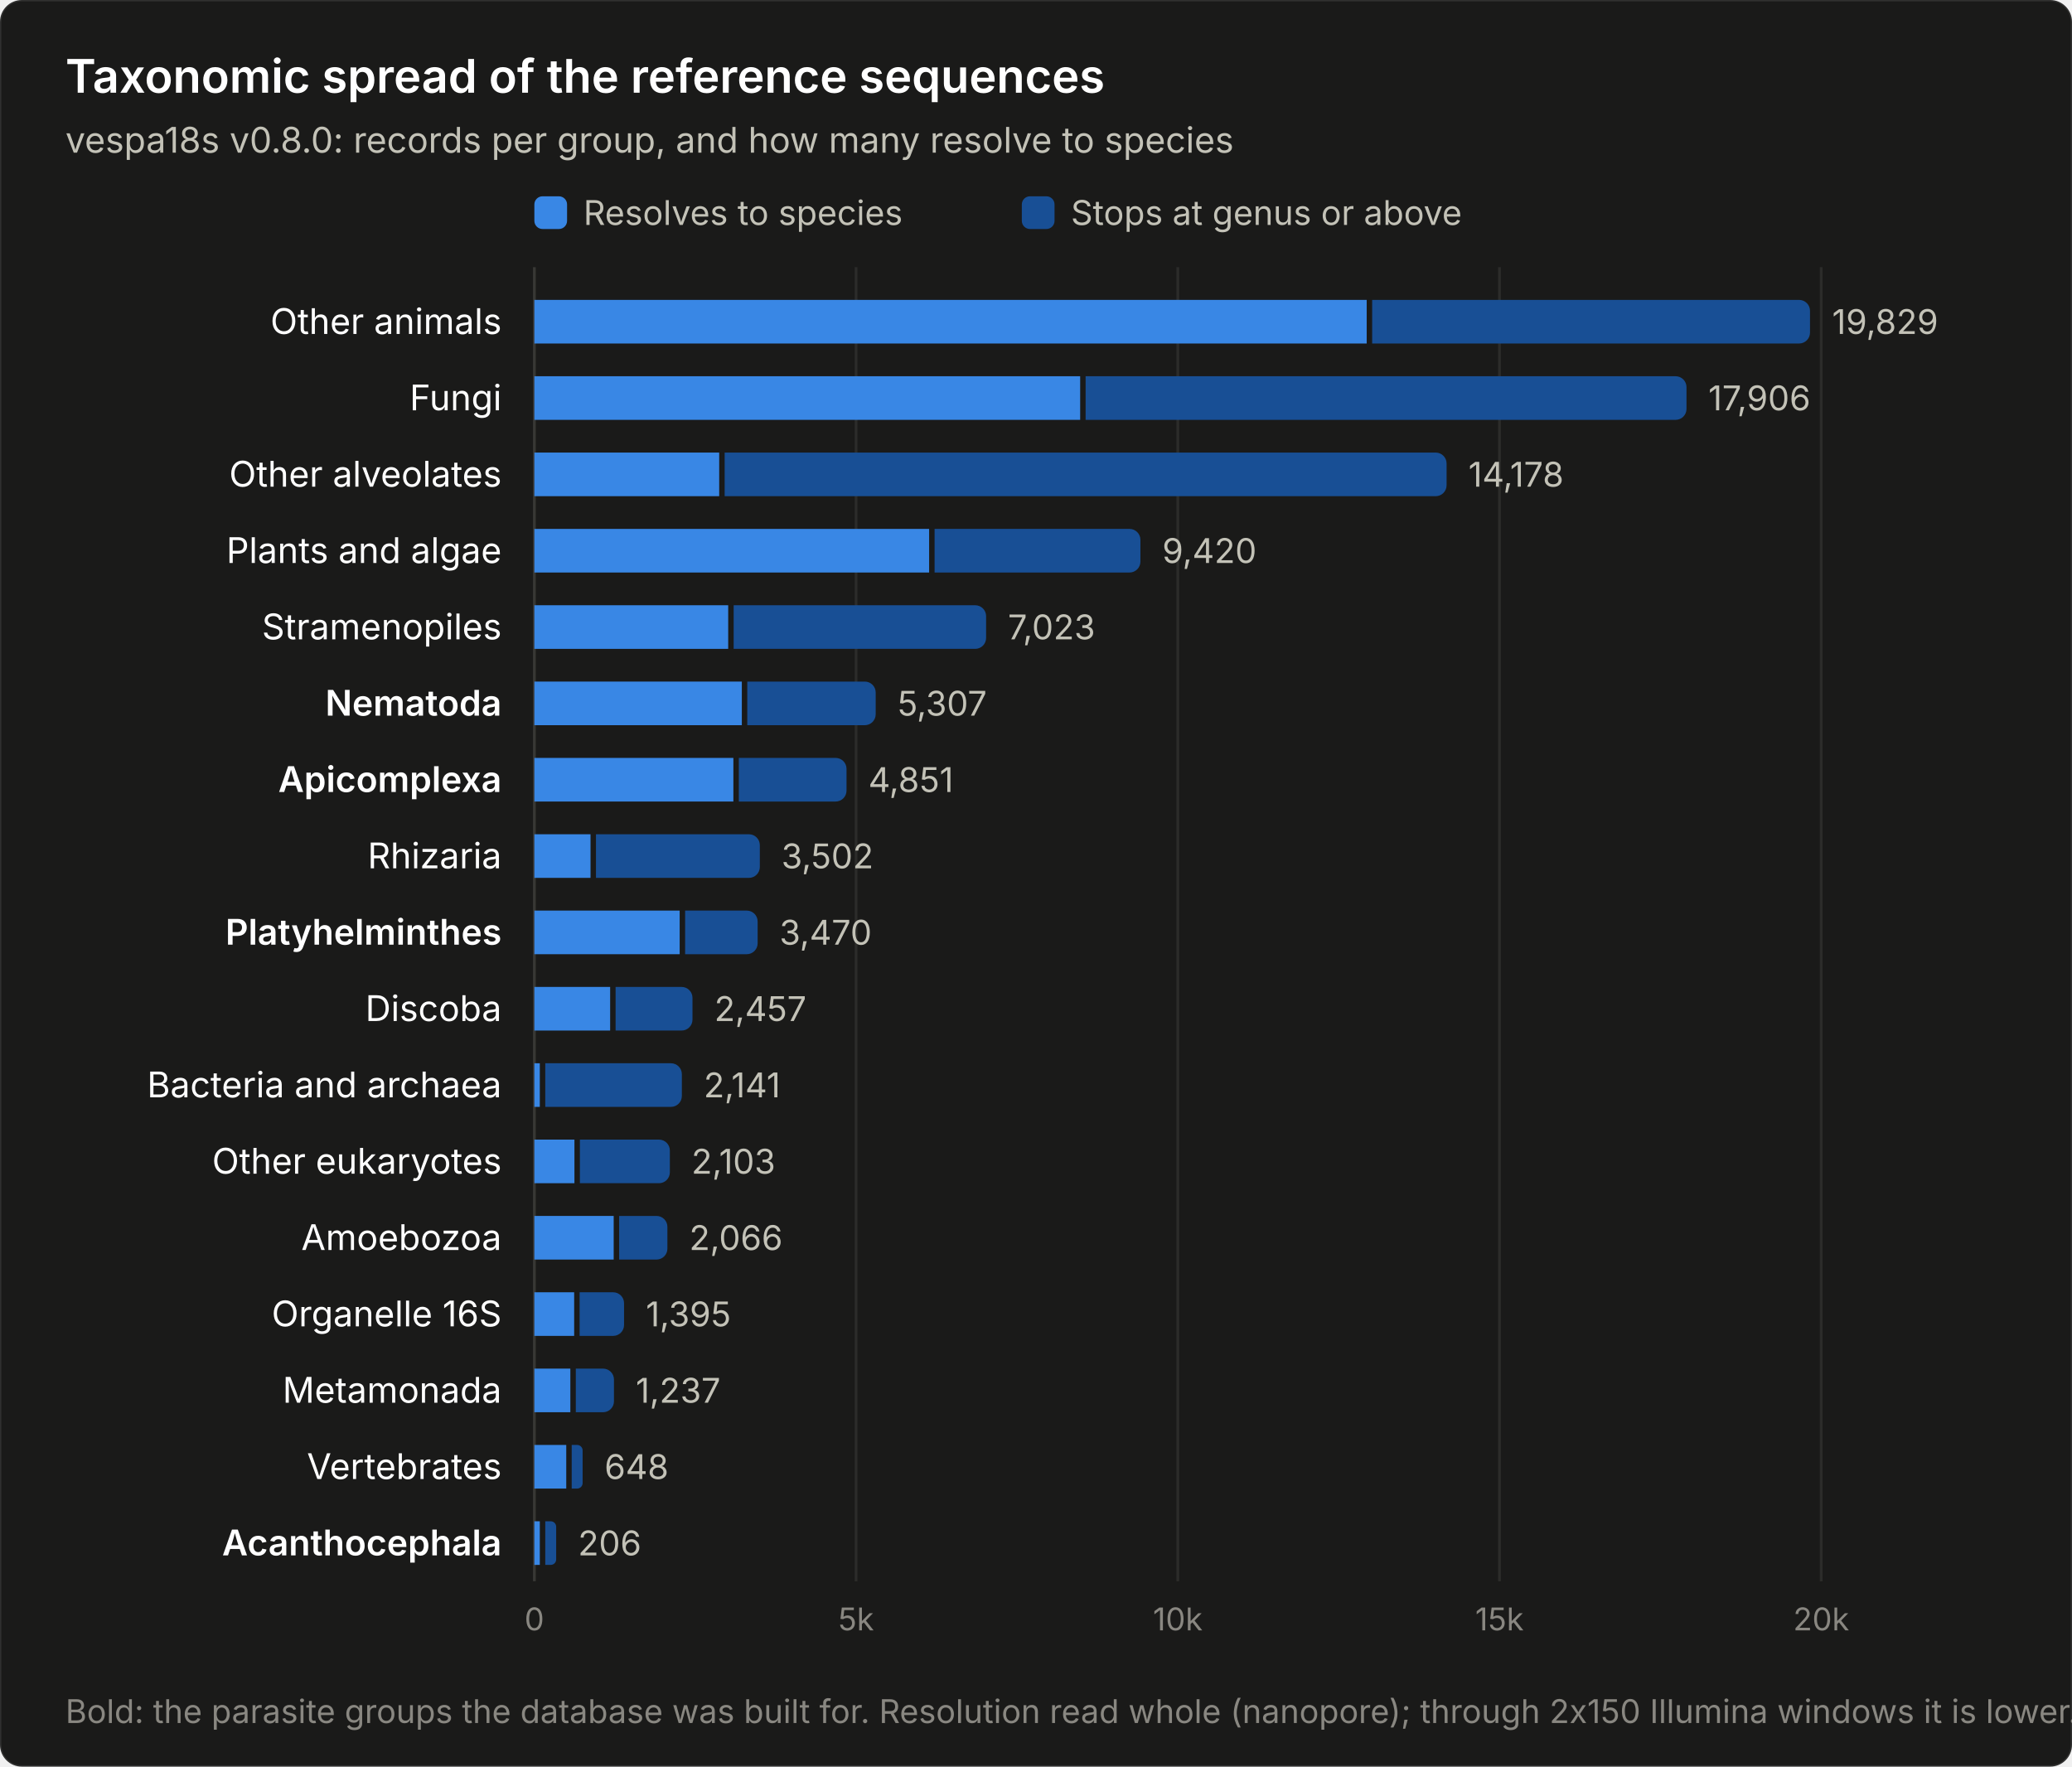
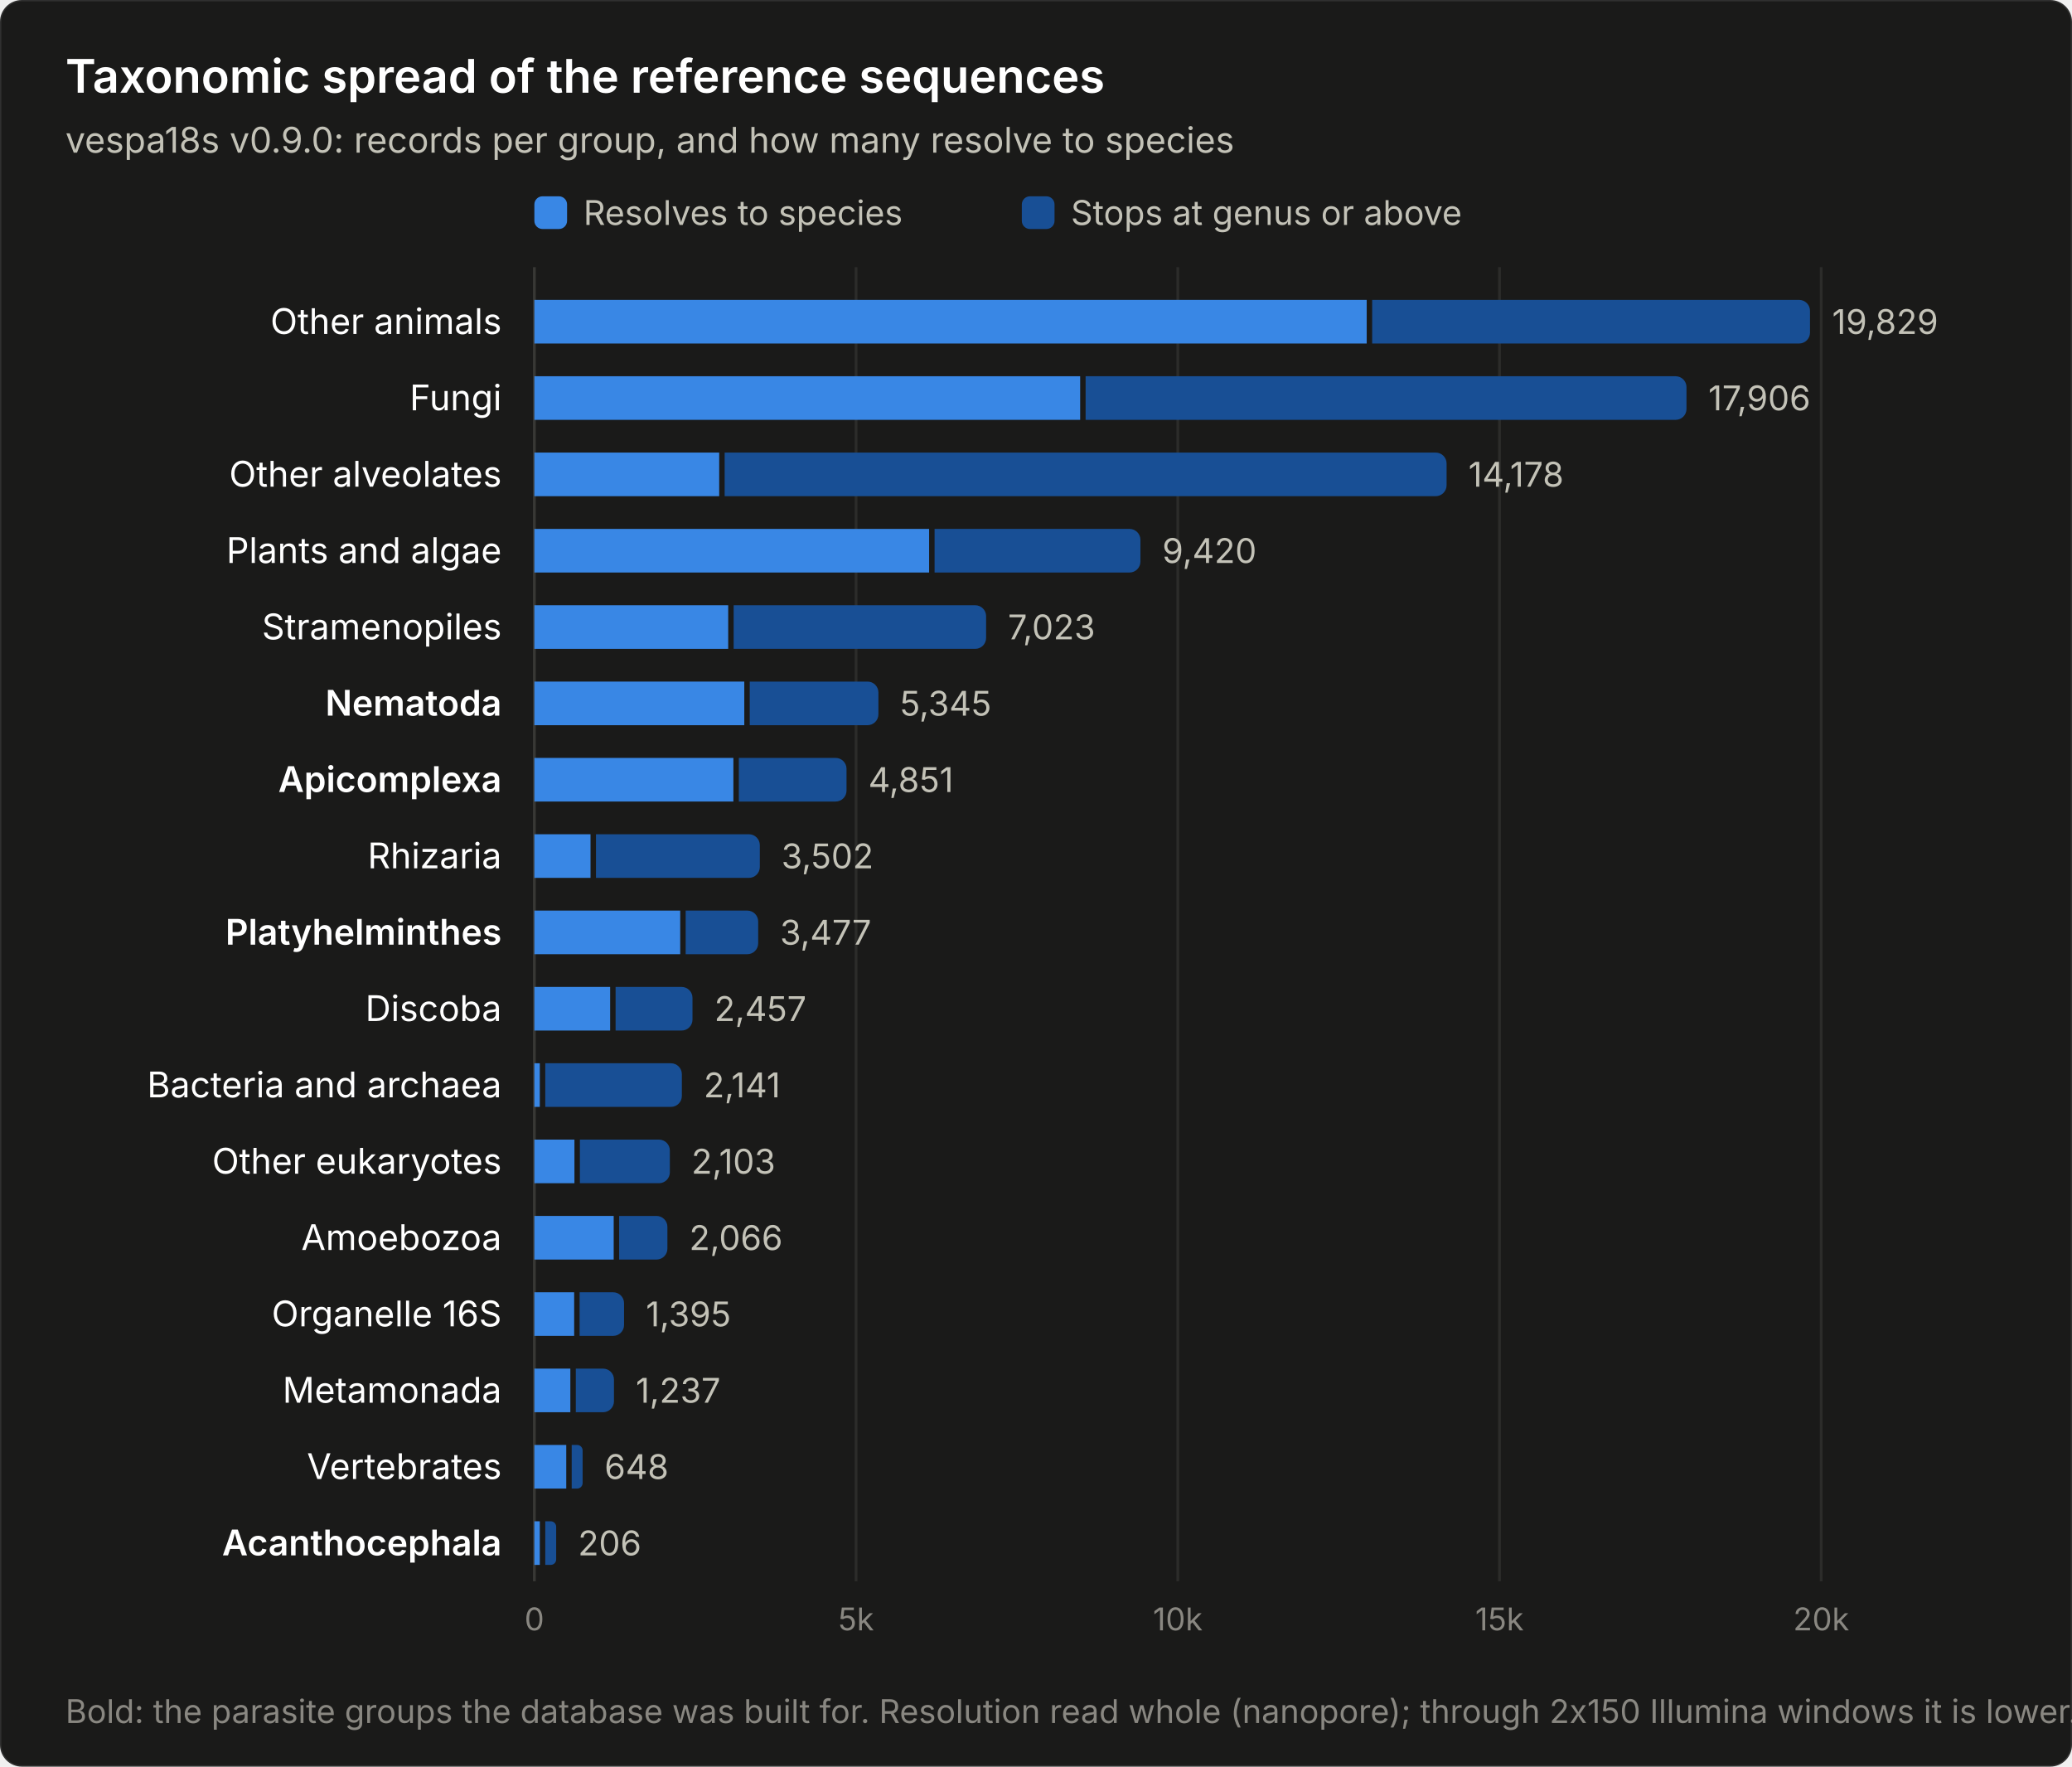
<svg xmlns="http://www.w3.org/2000/svg" width="760" height="648" viewBox="0 0 760 648" font-family="system-ui, -apple-system, &quot;Segoe UI&quot;, sans-serif" role="img" aria-label="Taxonomic spread of the reference sequences">
  <rect width="760" height="648" rx="8" fill="#1a1a19" stroke="rgba(255,255,255,0.10)" />
  <text x="24" y="34" font-size="17" font-weight="600" fill="#ffffff">Taxonomic spread of the reference sequences</text>
-   <text x="24" y="56" font-size="13" fill="#c3c2b7">vespa18s v0.8.0: records per group, and how many resolve to species</text>
+   <text x="24" y="56" font-size="13" fill="#c3c2b7">vespa18s v0.9.0: records per group, and how many resolve to species</text>
  <rect x="196" y="72" width="12" height="12" rx="3" fill="#3987e5" />
  <text x="214" y="82.5" font-size="12.5" fill="#c3c2b7">Resolves to species</text>
  <rect x="374.8" y="72" width="12" height="12" rx="3" fill="#184f95" />
  <text x="392.8" y="82.5" font-size="12.5" fill="#c3c2b7">Stops at genus or above</text>
  <line x1="196.0" y1="98" x2="196.0" y2="580" stroke="#383835" stroke-width="1" />
  <text x="196.0" y="598" font-size="11.5" fill="#898781" text-anchor="middle" font-variant-numeric="tabular-nums">0</text>
  <line x1="314.0" y1="98" x2="314.0" y2="580" stroke="#2c2c2a" stroke-width="1" />
  <text x="314.0" y="598" font-size="11.5" fill="#898781" text-anchor="middle" font-variant-numeric="tabular-nums">5k</text>
  <line x1="432.0" y1="98" x2="432.0" y2="580" stroke="#2c2c2a" stroke-width="1" />
  <text x="432.0" y="598" font-size="11.5" fill="#898781" text-anchor="middle" font-variant-numeric="tabular-nums">10k</text>
  <line x1="550.0" y1="98" x2="550.0" y2="580" stroke="#2c2c2a" stroke-width="1" />
  <text x="550.0" y="598" font-size="11.5" fill="#898781" text-anchor="middle" font-variant-numeric="tabular-nums">15k</text>
  <line x1="668.0" y1="98" x2="668.0" y2="580" stroke="#2c2c2a" stroke-width="1" />
  <text x="668.0" y="598" font-size="11.5" fill="#898781" text-anchor="middle" font-variant-numeric="tabular-nums">20k</text>
  <text x="184" y="122.5" font-size="13" font-weight="400" fill="#ffffff" text-anchor="end">Other animals</text>
  <rect x="196.0" y="110.0" width="305.3" height="16" fill="#3987e5" />
  <path d="M503.3,110.0 h156.6 a4,4 0 0 1 4,4 v8.0 a4,4 0 0 1 -4,4 h-156.6 z" fill="#184f95" />
  <text x="672.0" y="122.5" font-size="12.5" fill="#c3c2b7" font-variant-numeric="tabular-nums">19,829</text>
  <text x="184" y="150.5" font-size="13" font-weight="400" fill="#ffffff" text-anchor="end">Fungi</text>
  <rect x="196.0" y="138.0" width="200.2" height="16" fill="#3987e5" />
  <path d="M398.2,138.0 h216.4 a4,4 0 0 1 4,4 v8.0 a4,4 0 0 1 -4,4 h-216.4 z" fill="#184f95" />
  <text x="626.6" y="150.5" font-size="12.5" fill="#c3c2b7" font-variant-numeric="tabular-nums">17,906</text>
  <text x="184" y="178.5" font-size="13" font-weight="400" fill="#ffffff" text-anchor="end">Other alveolates</text>
  <rect x="196.0" y="166.0" width="67.8" height="16" fill="#3987e5" />
  <path d="M265.8,166.0 h260.8 a4,4 0 0 1 4,4 v8.0 a4,4 0 0 1 -4,4 h-260.8 z" fill="#184f95" />
  <text x="538.6" y="178.5" font-size="12.5" fill="#c3c2b7" font-variant-numeric="tabular-nums">14,178</text>
  <text x="184" y="206.5" font-size="13" font-weight="400" fill="#ffffff" text-anchor="end">Plants and algae</text>
  <rect x="196.0" y="194.0" width="144.8" height="16" fill="#3987e5" />
  <path d="M342.8,194.0 h71.5 a4,4 0 0 1 4,4 v8.0 a4,4 0 0 1 -4,4 h-71.5 z" fill="#184f95" />
  <text x="426.3" y="206.5" font-size="12.5" fill="#c3c2b7" font-variant-numeric="tabular-nums">9,420</text>
  <text x="184" y="234.5" font-size="13" font-weight="400" fill="#ffffff" text-anchor="end">Stramenopiles</text>
  <rect x="196.0" y="222.0" width="71.1" height="16" fill="#3987e5" />
  <path d="M269.1,222.0 h88.6 a4,4 0 0 1 4,4 v8.0 a4,4 0 0 1 -4,4 h-88.6 z" fill="#184f95" />
  <text x="369.7" y="234.5" font-size="12.5" fill="#c3c2b7" font-variant-numeric="tabular-nums">7,023</text>
  <text x="184" y="262.5" font-size="13" font-weight="600" fill="#ffffff" text-anchor="end">Nematoda</text>
-   <rect x="196.0" y="250.0" width="76.1" height="16" fill="#3987e5" />
-   <path d="M274.1,250.0 h43.1 a4,4 0 0 1 4,4 v8.0 a4,4 0 0 1 -4,4 h-43.1 z" fill="#184f95" />
-   <text x="329.2" y="262.5" font-size="12.5" fill="#c3c2b7" font-variant-numeric="tabular-nums">5,307</text>
+   <rect x="196.0" y="250.0" width="77.0" height="16" fill="#3987e5" />
+   <path d="M275.0,250.0 h43.2 a4,4 0 0 1 4,4 v8.0 a4,4 0 0 1 -4,4 h-43.2 z" fill="#184f95" />
+   <text x="330.1" y="262.5" font-size="12.5" fill="#c3c2b7" font-variant-numeric="tabular-nums">5,345</text>
  <text x="184" y="290.5" font-size="13" font-weight="600" fill="#ffffff" text-anchor="end">Apicomplexa</text>
  <rect x="196.0" y="278.0" width="73.0" height="16" fill="#3987e5" />
  <path d="M271.0,278.0 h35.5 a4,4 0 0 1 4,4 v8.0 a4,4 0 0 1 -4,4 h-35.5 z" fill="#184f95" />
  <text x="318.5" y="290.5" font-size="12.5" fill="#c3c2b7" font-variant-numeric="tabular-nums">4,851</text>
  <text x="184" y="318.5" font-size="13" font-weight="400" fill="#ffffff" text-anchor="end">Rhizaria</text>
  <rect x="196.0" y="306.0" width="20.6" height="16" fill="#3987e5" />
  <path d="M218.6,306.0 h56.1 a4,4 0 0 1 4,4 v8.0 a4,4 0 0 1 -4,4 h-56.1 z" fill="#184f95" />
  <text x="286.6" y="318.5" font-size="12.5" fill="#c3c2b7" font-variant-numeric="tabular-nums">3,502</text>
  <text x="184" y="346.5" font-size="13" font-weight="600" fill="#ffffff" text-anchor="end">Platyhelminthes</text>
-   <rect x="196.0" y="334.0" width="53.3" height="16" fill="#3987e5" />
-   <path d="M251.3,334.0 h22.6 a4,4 0 0 1 4,4 v8.0 a4,4 0 0 1 -4,4 h-22.6 z" fill="#184f95" />
-   <text x="285.9" y="346.5" font-size="12.5" fill="#c3c2b7" font-variant-numeric="tabular-nums">3,470</text>
+   <rect x="196.0" y="334.0" width="53.5" height="16" fill="#3987e5" />
+   <path d="M251.5,334.0 h22.6 a4,4 0 0 1 4,4 v8.0 a4,4 0 0 1 -4,4 h-22.6 z" fill="#184f95" />
+   <text x="286.1" y="346.5" font-size="12.5" fill="#c3c2b7" font-variant-numeric="tabular-nums">3,477</text>
  <text x="184" y="374.5" font-size="13" font-weight="400" fill="#ffffff" text-anchor="end">Discoba</text>
  <rect x="196.0" y="362.0" width="27.8" height="16" fill="#3987e5" />
  <path d="M225.8,362.0 h24.2 a4,4 0 0 1 4,4 v8.0 a4,4 0 0 1 -4,4 h-24.2 z" fill="#184f95" />
  <text x="262.0" y="374.5" font-size="12.5" fill="#c3c2b7" font-variant-numeric="tabular-nums">2,457</text>
  <text x="184" y="402.5" font-size="13" font-weight="400" fill="#ffffff" text-anchor="end">Bacteria and archaea</text>
  <rect x="196.0" y="390.0" width="2.0" height="16" fill="#3987e5" />
  <path d="M200.0,390.0 h46.1 a4,4 0 0 1 4,4 v8.0 a4,4 0 0 1 -4,4 h-46.1 z" fill="#184f95" />
  <text x="258.1" y="402.5" font-size="12.5" fill="#c3c2b7" font-variant-numeric="tabular-nums">2,141</text>
  <text x="184" y="430.5" font-size="13" font-weight="400" fill="#ffffff" text-anchor="end">Other eukaryotes</text>
  <rect x="196.0" y="418.0" width="14.7" height="16" fill="#3987e5" />
  <path d="M212.7,418.0 h29.0 a4,4 0 0 1 4,4 v8.0 a4,4 0 0 1 -4,4 h-29.0 z" fill="#184f95" />
  <text x="253.6" y="430.5" font-size="12.5" fill="#c3c2b7" font-variant-numeric="tabular-nums">2,103</text>
  <text x="184" y="458.5" font-size="13" font-weight="400" fill="#ffffff" text-anchor="end">Amoebozoa</text>
  <rect x="196.0" y="446.0" width="29.1" height="16" fill="#3987e5" />
  <path d="M227.1,446.0 h13.7 a4,4 0 0 1 4,4 v8.0 a4,4 0 0 1 -4,4 h-13.7 z" fill="#184f95" />
  <text x="252.8" y="458.5" font-size="12.5" fill="#c3c2b7" font-variant-numeric="tabular-nums">2,066</text>
  <text x="184" y="486.5" font-size="13" font-weight="400" fill="#ffffff" text-anchor="end">Organelle 16S</text>
  <rect x="196.0" y="474.0" width="14.6" height="16" fill="#3987e5" />
  <path d="M212.6,474.0 h12.3 a4,4 0 0 1 4,4 v8.0 a4,4 0 0 1 -4,4 h-12.3 z" fill="#184f95" />
  <text x="236.9" y="486.5" font-size="12.5" fill="#c3c2b7" font-variant-numeric="tabular-nums">1,395</text>
  <text x="184" y="514.5" font-size="13" font-weight="400" fill="#ffffff" text-anchor="end">Metamonada</text>
  <rect x="196.0" y="502.0" width="13.2" height="16" fill="#3987e5" />
  <path d="M211.2,502.0 h10.0 a4,4 0 0 1 4,4 v8.0 a4,4 0 0 1 -4,4 h-10.0 z" fill="#184f95" />
  <text x="233.2" y="514.5" font-size="12.5" fill="#c3c2b7" font-variant-numeric="tabular-nums">1,237</text>
  <text x="184" y="542.5" font-size="13" font-weight="400" fill="#ffffff" text-anchor="end">Vertebrates</text>
  <rect x="196.0" y="530.0" width="11.7" height="16" fill="#3987e5" />
  <path d="M209.7,530.0 h2.0 a2.0,2.0 0 0 1 2.0,2.0 v12.0 a2.0,2.0 0 0 1 -2.0,2.0 h-2.0 z" fill="#184f95" />
  <text x="221.7" y="542.5" font-size="12.5" fill="#c3c2b7" font-variant-numeric="tabular-nums">648</text>
  <text x="184" y="570.5" font-size="13" font-weight="600" fill="#ffffff" text-anchor="end">Acanthocephala</text>
  <rect x="196.0" y="558.0" width="2.0" height="16" fill="#3987e5" />
  <path d="M200.0,558.0 h2.0 a2.0,2.0 0 0 1 2.0,2.0 v12.0 a2.0,2.0 0 0 1 -2.0,2.0 h-2.0 z" fill="#184f95" />
  <text x="212.0" y="570.5" font-size="12.5" fill="#c3c2b7" font-variant-numeric="tabular-nums">206</text>
  <text x="24" y="632" font-size="12" fill="#898781">Bold: the parasite groups the database was built for. Resolution read whole (nanopore); through 2x150 Illumina windows it is lower.</text>
</svg>
